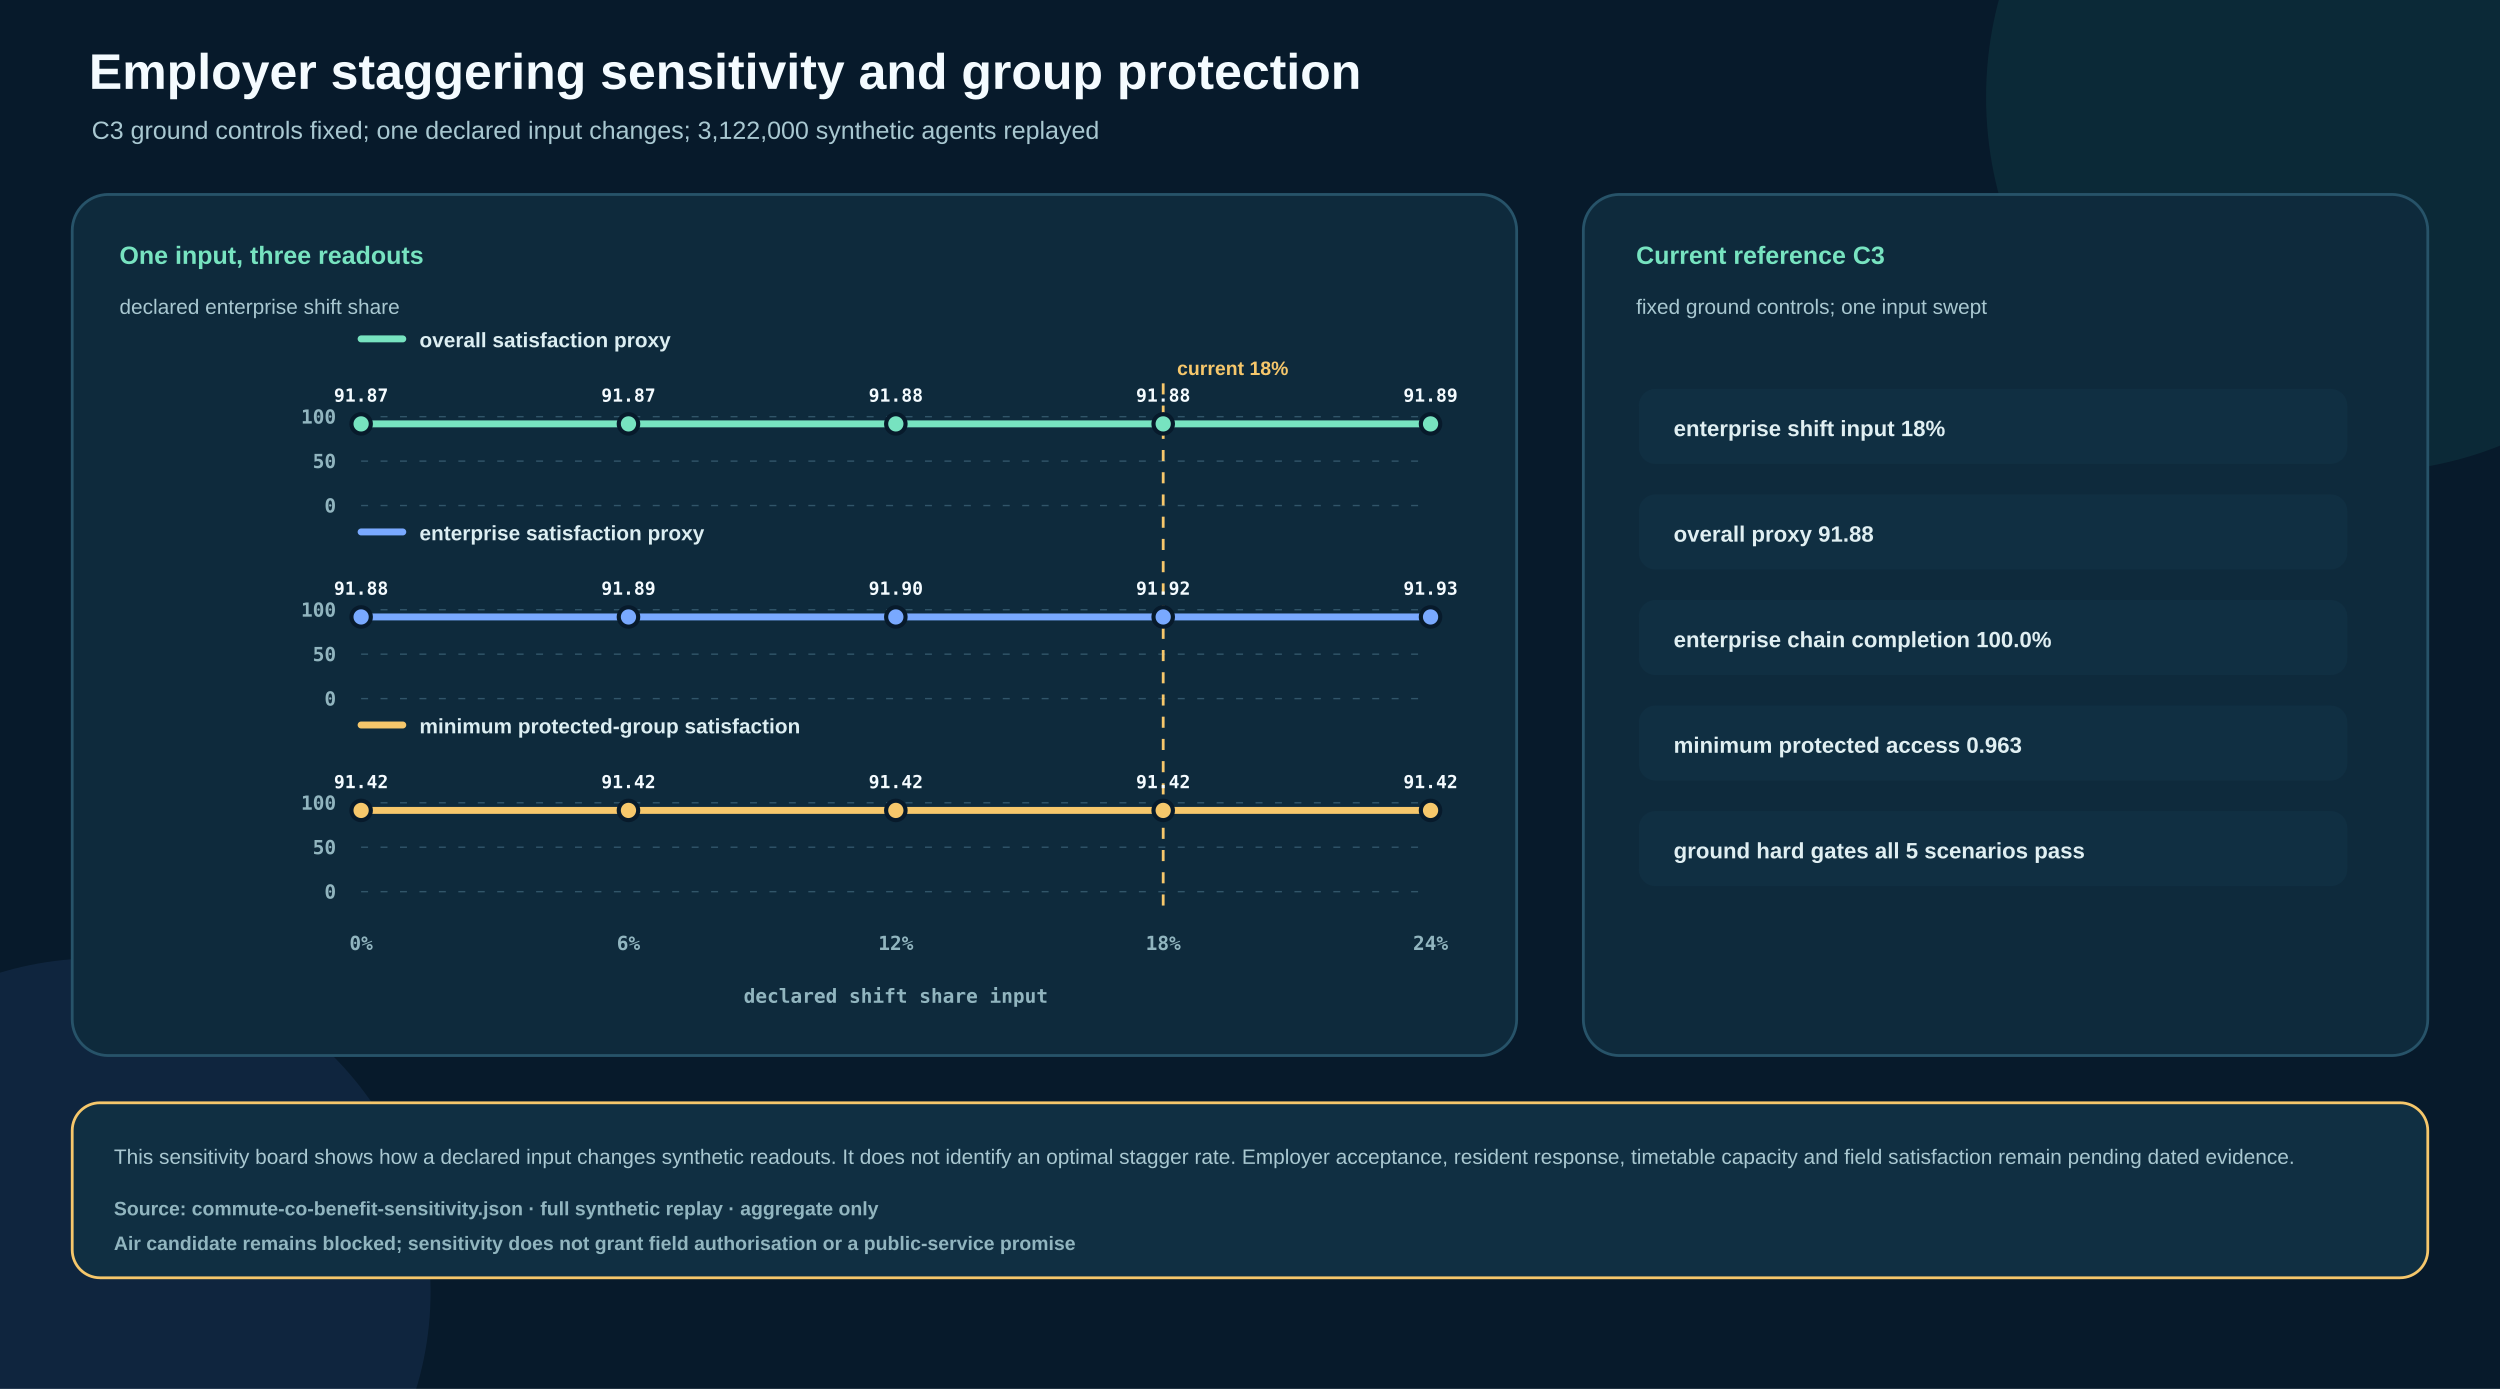
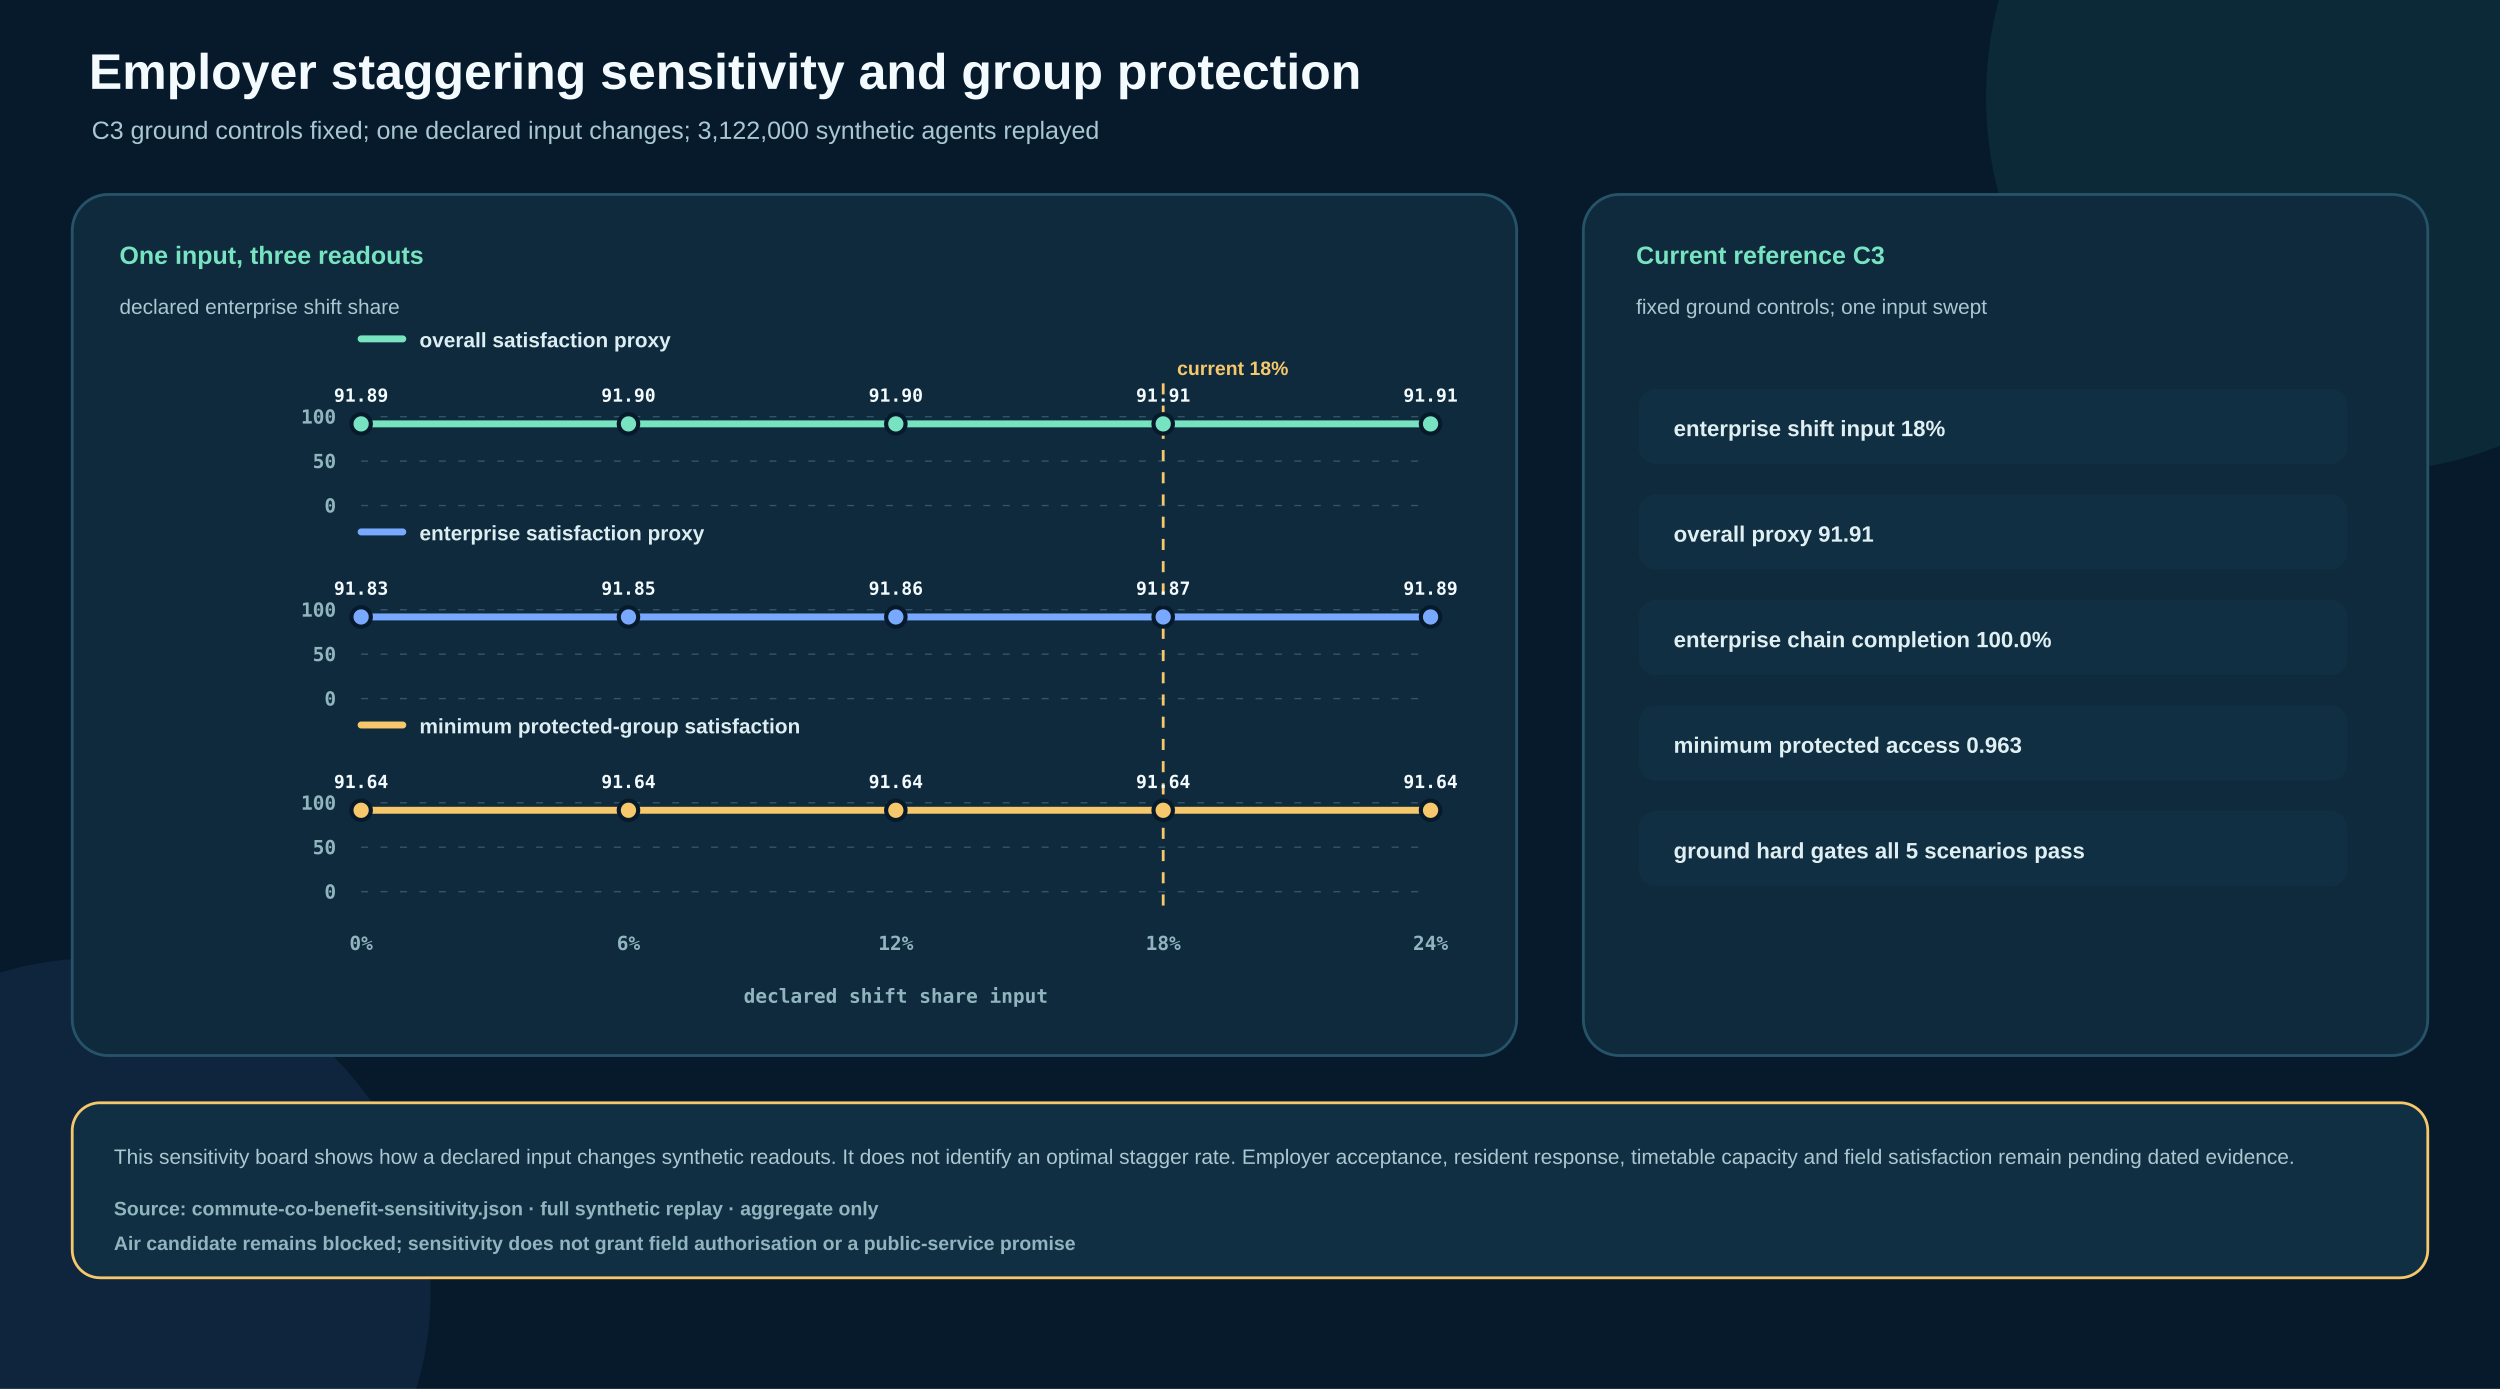
<svg xmlns="http://www.w3.org/2000/svg" width="1800" height="1000" viewBox="0 0 1800 1000" role="img" aria-labelledby="title desc">
  <style>.bg{fill:#071a2b}.panel{fill:#0e2a3c;stroke:#275369;stroke-width:2}.title{font:800 36px PingFang SC,Microsoft YaHei,Arial,sans-serif;fill:#f4fbff}.sub{font:500 18px PingFang SC,Microsoft YaHei,Arial,sans-serif;fill:#a9c8d1}.section{font:800 18px PingFang SC,Microsoft YaHei,Arial,sans-serif;fill:#77e3c0}.axis{font:600 14px SFMono-Regular,Consolas,monospace;fill:#91b5bf}.chart-value{font:800 13px SFMono-Regular,Consolas,monospace;fill:#f4fbff}.legend{font:700 15px PingFang SC,Microsoft YaHei,Arial,sans-serif;fill:#dceef2}.marker{font:800 14px PingFang SC,Microsoft YaHei,Arial,sans-serif;fill:#f6c76b}.card-row{font:650 16px PingFang SC,Microsoft YaHei,Arial,sans-serif;fill:#e0eff2}.note{font:500 15px PingFang SC,Microsoft YaHei,Arial,sans-serif;fill:#a9c8d1}.foot{font:600 14px PingFang SC,Microsoft YaHei,Arial,sans-serif;fill:#91b5bf}</style>
  <rect width="1800" height="1000" class="bg" />
  <circle cx="1700" cy="70" r="270" fill="#2a9d8f" opacity=".12" />
  <circle cx="70" cy="930" r="240" fill="#5b8def" opacity=".1" />
  <text x="64" y="64" class="title" text-anchor="start">Employer staggering sensitivity and group protection</text>
  <text x="66" y="100" class="sub" text-anchor="start">C3 ground controls fixed; one declared input changes; 3,122,000 synthetic agents replayed</text>
  <rect x="52" y="140" width="1040" height="620" rx="26" class="panel" />
  <rect x="1140" y="140" width="608" height="620" rx="26" class="panel" />
  <text x="86" y="190" class="section" text-anchor="start">One input, three readouts</text>
  <text x="86" y="226" class="note" text-anchor="start">declared enterprise shift share</text>
  <line x1="260" y1="364" x2="1030" y2="364" stroke="#315569" stroke-width="1" stroke-dasharray="5 9" />
  <text x="242" y="369" class="axis" text-anchor="end">0</text>
  <line x1="260" y1="332" x2="1030" y2="332" stroke="#315569" stroke-width="1" stroke-dasharray="5 9" />
  <text x="242" y="337" class="axis" text-anchor="end">50</text>
  <line x1="260" y1="300" x2="1030" y2="300" stroke="#315569" stroke-width="1" stroke-dasharray="5 9" />
  <text x="242" y="305" class="axis" text-anchor="end">100</text>
  <line x1="260" y1="503" x2="1030" y2="503" stroke="#315569" stroke-width="1" stroke-dasharray="5 9" />
  <text x="242" y="508" class="axis" text-anchor="end">0</text>
  <line x1="260" y1="471" x2="1030" y2="471" stroke="#315569" stroke-width="1" stroke-dasharray="5 9" />
  <text x="242" y="476" class="axis" text-anchor="end">50</text>
  <line x1="260" y1="439" x2="1030" y2="439" stroke="#315569" stroke-width="1" stroke-dasharray="5 9" />
  <text x="242" y="444" class="axis" text-anchor="end">100</text>
  <line x1="260" y1="642" x2="1030" y2="642" stroke="#315569" stroke-width="1" stroke-dasharray="5 9" />
  <text x="242" y="647" class="axis" text-anchor="end">0</text>
  <line x1="260" y1="610" x2="1030" y2="610" stroke="#315569" stroke-width="1" stroke-dasharray="5 9" />
  <text x="242" y="615" class="axis" text-anchor="end">50</text>
  <line x1="260" y1="578" x2="1030" y2="578" stroke="#315569" stroke-width="1" stroke-dasharray="5 9" />
  <text x="242" y="583" class="axis" text-anchor="end">100</text>
  <line x1="837.5" y1="276" x2="837.5" y2="656" stroke="#f6c76b" stroke-width="2" stroke-dasharray="8 8" />
  <text x="847.5" y="270" class="marker" text-anchor="start">current 18%</text>
  <line x1="260" y1="244" x2="290" y2="244" stroke="#77e3c0" stroke-width="5" stroke-linecap="round" />
  <text x="302" y="250" class="legend">overall satisfaction proxy</text>
  <path d="M 260.0 305.2 L 452.5 305.2 L 645.0 305.2 L 837.5 305.2 L 1030.0 305.2" fill="none" stroke="#77e3c0" stroke-width="5" stroke-linecap="round" stroke-linejoin="round" />
  <circle cx="260.0" cy="305.2" r="7" fill="#77e3c0" stroke="#071a2b" stroke-width="3" />
-   <text x="260.0" y="289.2" class="chart-value" text-anchor="middle">91.87</text>
+   <text x="260.0" y="289.2" class="chart-value" text-anchor="middle">91.89</text>
  <circle cx="452.5" cy="305.2" r="7" fill="#77e3c0" stroke="#071a2b" stroke-width="3" />
-   <text x="452.5" y="289.2" class="chart-value" text-anchor="middle">91.87</text>
+   <text x="452.5" y="289.2" class="chart-value" text-anchor="middle">91.90</text>
  <circle cx="645.0" cy="305.2" r="7" fill="#77e3c0" stroke="#071a2b" stroke-width="3" />
-   <text x="645.0" y="289.2" class="chart-value" text-anchor="middle">91.88</text>
+   <text x="645.0" y="289.2" class="chart-value" text-anchor="middle">91.90</text>
  <circle cx="837.5" cy="305.2" r="7" fill="#77e3c0" stroke="#071a2b" stroke-width="3" />
-   <text x="837.5" y="289.2" class="chart-value" text-anchor="middle">91.88</text>
+   <text x="837.5" y="289.2" class="chart-value" text-anchor="middle">91.91</text>
  <circle cx="1030.0" cy="305.2" r="7" fill="#77e3c0" stroke="#071a2b" stroke-width="3" />
-   <text x="1030.0" y="289.2" class="chart-value" text-anchor="middle">91.89</text>
+   <text x="1030.0" y="289.2" class="chart-value" text-anchor="middle">91.91</text>
  <line x1="260" y1="383" x2="290" y2="383" stroke="#79a9ff" stroke-width="5" stroke-linecap="round" />
  <text x="302" y="389" class="legend">enterprise satisfaction proxy</text>
  <path d="M 260.0 444.2 L 452.5 444.2 L 645.0 444.2 L 837.5 444.2 L 1030.0 444.2" fill="none" stroke="#79a9ff" stroke-width="5" stroke-linecap="round" stroke-linejoin="round" />
  <circle cx="260.0" cy="444.2" r="7" fill="#79a9ff" stroke="#071a2b" stroke-width="3" />
-   <text x="260.0" y="428.2" class="chart-value" text-anchor="middle">91.88</text>
+   <text x="260.0" y="428.2" class="chart-value" text-anchor="middle">91.83</text>
  <circle cx="452.5" cy="444.2" r="7" fill="#79a9ff" stroke="#071a2b" stroke-width="3" />
-   <text x="452.5" y="428.2" class="chart-value" text-anchor="middle">91.89</text>
+   <text x="452.5" y="428.2" class="chart-value" text-anchor="middle">91.85</text>
  <circle cx="645.0" cy="444.2" r="7" fill="#79a9ff" stroke="#071a2b" stroke-width="3" />
-   <text x="645.0" y="428.2" class="chart-value" text-anchor="middle">91.90</text>
+   <text x="645.0" y="428.2" class="chart-value" text-anchor="middle">91.86</text>
  <circle cx="837.5" cy="444.2" r="7" fill="#79a9ff" stroke="#071a2b" stroke-width="3" />
-   <text x="837.5" y="428.2" class="chart-value" text-anchor="middle">91.92</text>
+   <text x="837.5" y="428.2" class="chart-value" text-anchor="middle">91.87</text>
  <circle cx="1030.0" cy="444.2" r="7" fill="#79a9ff" stroke="#071a2b" stroke-width="3" />
-   <text x="1030.0" y="428.2" class="chart-value" text-anchor="middle">91.93</text>
+   <text x="1030.0" y="428.2" class="chart-value" text-anchor="middle">91.89</text>
  <line x1="260" y1="522" x2="290" y2="522" stroke="#f6c76b" stroke-width="5" stroke-linecap="round" />
  <text x="302" y="528" class="legend">minimum protected-group satisfaction</text>
-   <path d="M 260.0 583.5 L 452.5 583.5 L 645.0 583.5 L 837.5 583.5 L 1030.0 583.5" fill="none" stroke="#f6c76b" stroke-width="5" stroke-linecap="round" stroke-linejoin="round" />
-   <circle cx="260.0" cy="583.5" r="7" fill="#f6c76b" stroke="#071a2b" stroke-width="3" />
-   <text x="260.0" y="567.5" class="chart-value" text-anchor="middle">91.42</text>
-   <circle cx="452.5" cy="583.5" r="7" fill="#f6c76b" stroke="#071a2b" stroke-width="3" />
-   <text x="452.5" y="567.5" class="chart-value" text-anchor="middle">91.42</text>
-   <circle cx="645.0" cy="583.5" r="7" fill="#f6c76b" stroke="#071a2b" stroke-width="3" />
-   <text x="645.0" y="567.5" class="chart-value" text-anchor="middle">91.42</text>
-   <circle cx="837.5" cy="583.5" r="7" fill="#f6c76b" stroke="#071a2b" stroke-width="3" />
-   <text x="837.5" y="567.5" class="chart-value" text-anchor="middle">91.42</text>
-   <circle cx="1030.0" cy="583.5" r="7" fill="#f6c76b" stroke="#071a2b" stroke-width="3" />
-   <text x="1030.0" y="567.5" class="chart-value" text-anchor="middle">91.42</text>
+   <path d="M 260.0 583.4 L 452.5 583.4 L 645.0 583.4 L 837.5 583.4 L 1030.0 583.4" fill="none" stroke="#f6c76b" stroke-width="5" stroke-linecap="round" stroke-linejoin="round" />
+   <circle cx="260.0" cy="583.4" r="7" fill="#f6c76b" stroke="#071a2b" stroke-width="3" />
+   <text x="260.0" y="567.4" class="chart-value" text-anchor="middle">91.64</text>
+   <circle cx="452.5" cy="583.4" r="7" fill="#f6c76b" stroke="#071a2b" stroke-width="3" />
+   <text x="452.5" y="567.4" class="chart-value" text-anchor="middle">91.64</text>
+   <circle cx="645.0" cy="583.4" r="7" fill="#f6c76b" stroke="#071a2b" stroke-width="3" />
+   <text x="645.0" y="567.4" class="chart-value" text-anchor="middle">91.64</text>
+   <circle cx="837.5" cy="583.4" r="7" fill="#f6c76b" stroke="#071a2b" stroke-width="3" />
+   <text x="837.5" y="567.4" class="chart-value" text-anchor="middle">91.64</text>
+   <circle cx="1030.0" cy="583.4" r="7" fill="#f6c76b" stroke="#071a2b" stroke-width="3" />
+   <text x="1030.0" y="567.4" class="chart-value" text-anchor="middle">91.64</text>
  <text x="260" y="684" class="axis" text-anchor="middle">0%</text>
  <text x="452.5" y="684" class="axis" text-anchor="middle">6%</text>
  <text x="645" y="684" class="axis" text-anchor="middle">12%</text>
  <text x="837.5" y="684" class="axis" text-anchor="middle">18%</text>
  <text x="1030" y="684" class="axis" text-anchor="middle">24%</text>
  <text x="645" y="722" class="axis" text-anchor="middle">declared shift share input</text>
  <text x="1178" y="190" class="section" text-anchor="start">Current reference C3</text>
  <text x="1178" y="226" class="note" text-anchor="start">fixed ground controls; one input swept</text>
  <rect x="1180" y="280" width="510" height="54" rx="12" fill="#102f42" />
  <text x="1205" y="314" class="card-row">enterprise shift input  18%</text>
  <rect x="1180" y="356" width="510" height="54" rx="12" fill="#102f42" />
-   <text x="1205" y="390" class="card-row">overall proxy  91.88</text>
+   <text x="1205" y="390" class="card-row">overall proxy  91.91</text>
  <rect x="1180" y="432" width="510" height="54" rx="12" fill="#102f42" />
  <text x="1205" y="466" class="card-row">enterprise chain completion  100.0%</text>
  <rect x="1180" y="508" width="510" height="54" rx="12" fill="#102f42" />
  <text x="1205" y="542" class="card-row">minimum protected access  0.963</text>
  <rect x="1180" y="584" width="510" height="54" rx="12" fill="#102f42" />
  <text x="1205" y="618" class="card-row">ground hard gates  all 5 scenarios pass</text>
  <rect x="52" y="794" width="1696" height="126" rx="20" fill="#102f42" stroke="#f6c76b" stroke-width="2" />
  <text x="82" y="838" class="note" text-anchor="start">This sensitivity board shows how a declared input changes synthetic readouts. It does not identify an optimal stagger rate. Employer acceptance, resident response, timetable capacity and field satisfaction remain pending dated evidence.</text>
  <text x="82" y="875" class="foot" text-anchor="start">Source: commute-co-benefit-sensitivity.json · full synthetic replay · aggregate only</text>
  <text x="82" y="900" class="foot" text-anchor="start">Air candidate remains blocked; sensitivity does not grant field authorisation or a public-service promise</text>
</svg>
